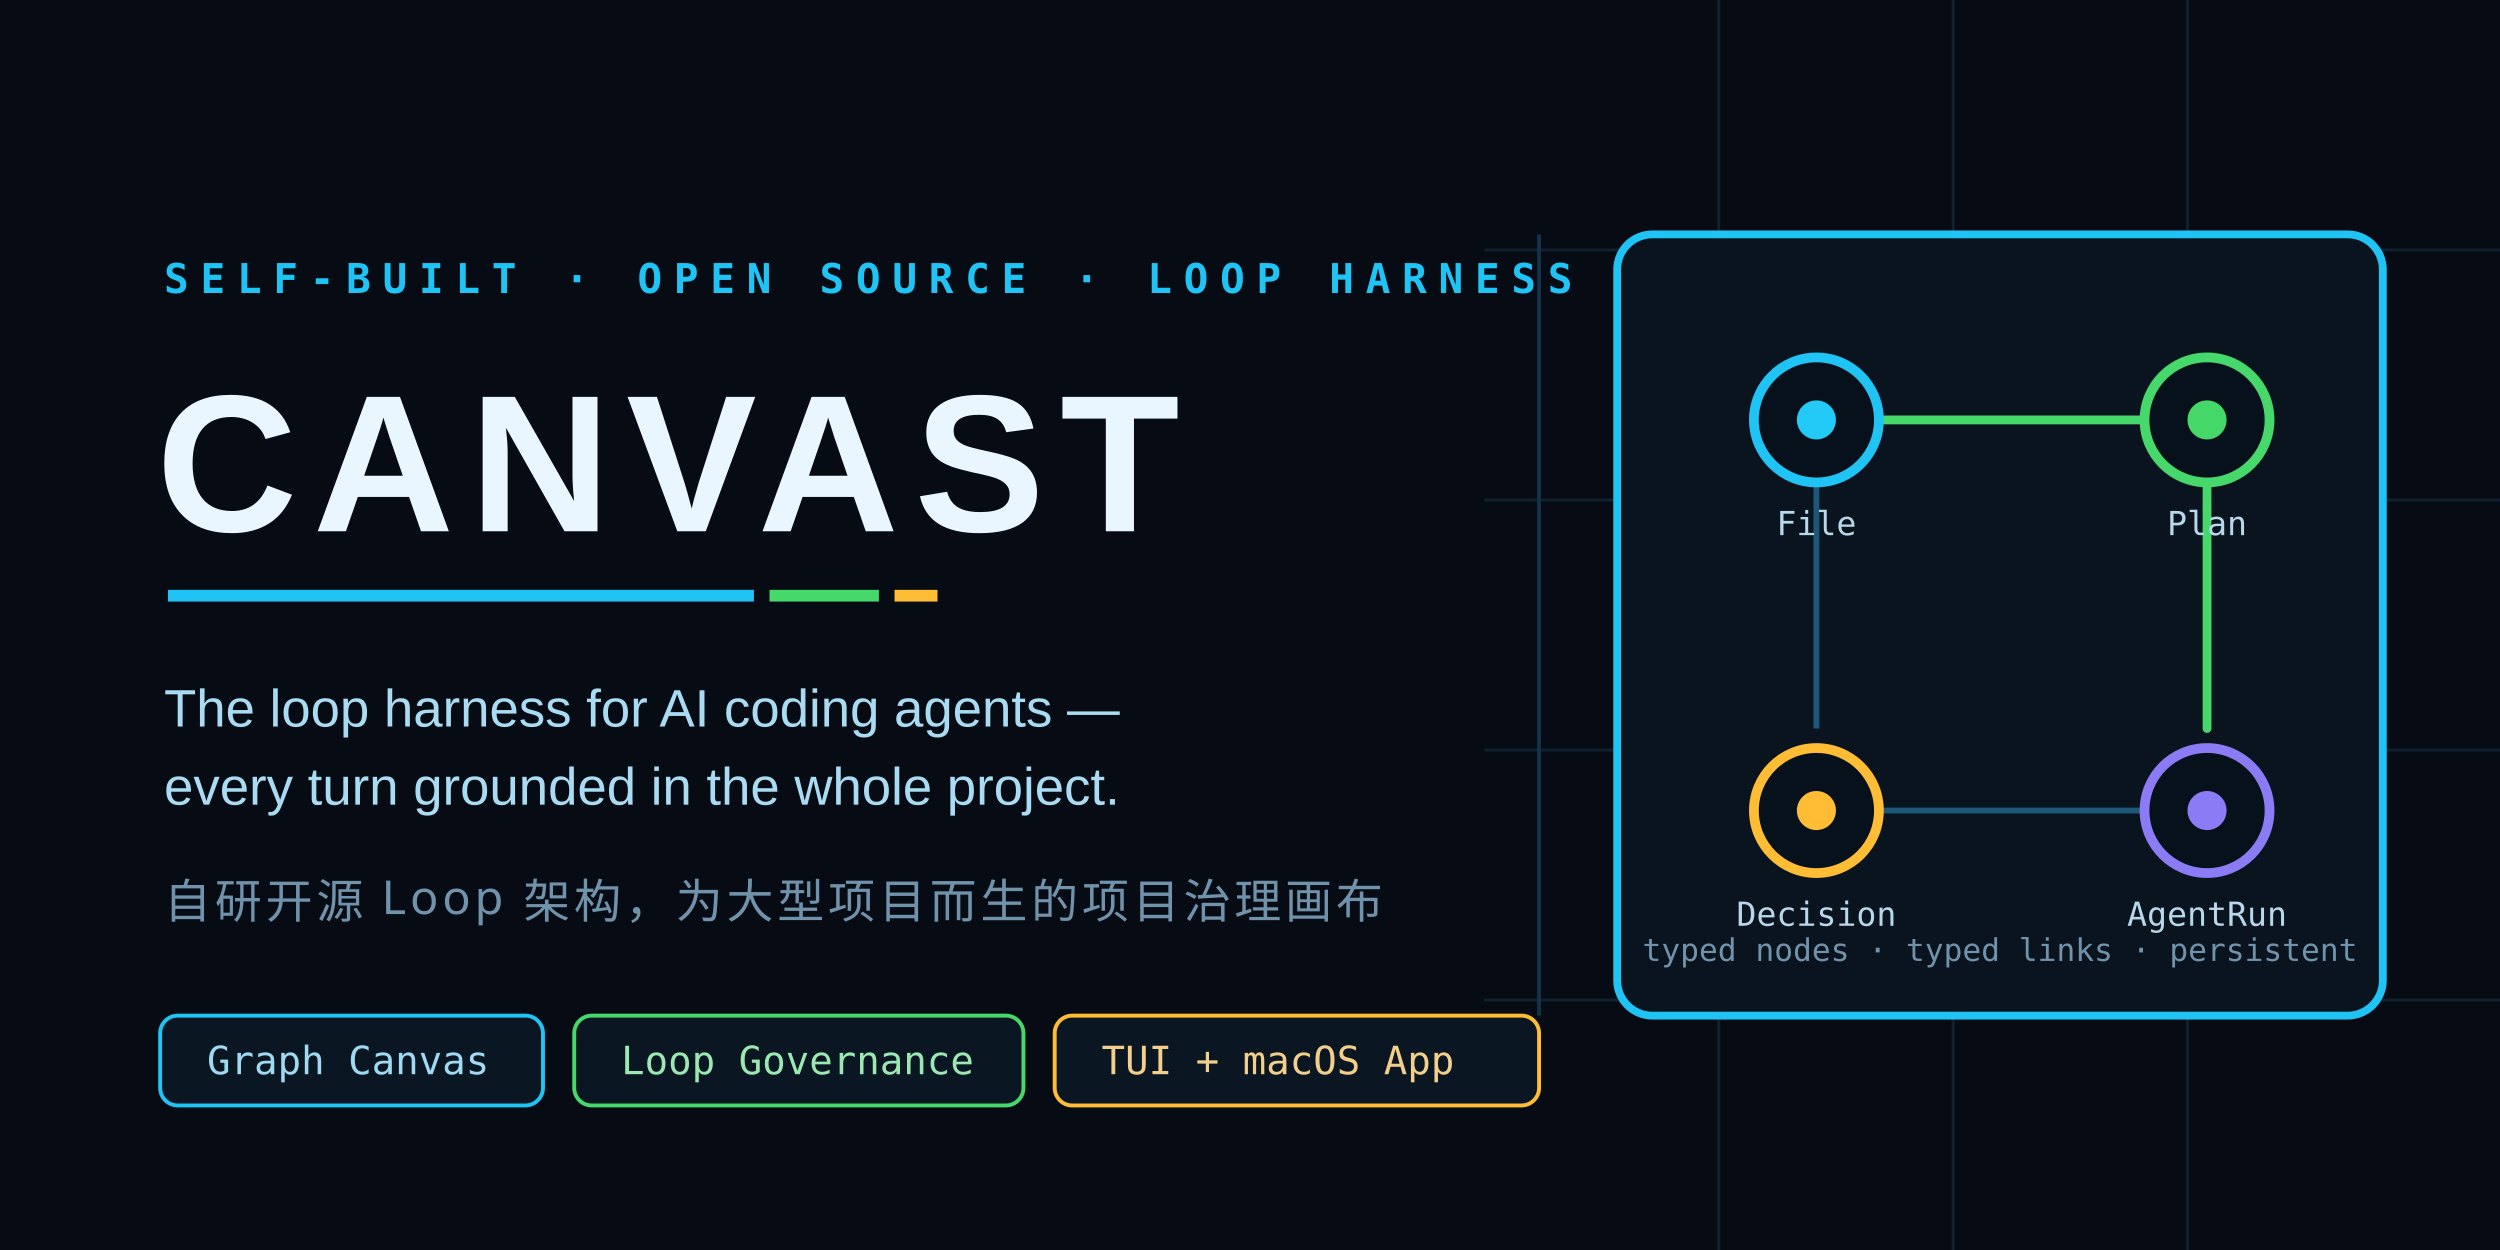
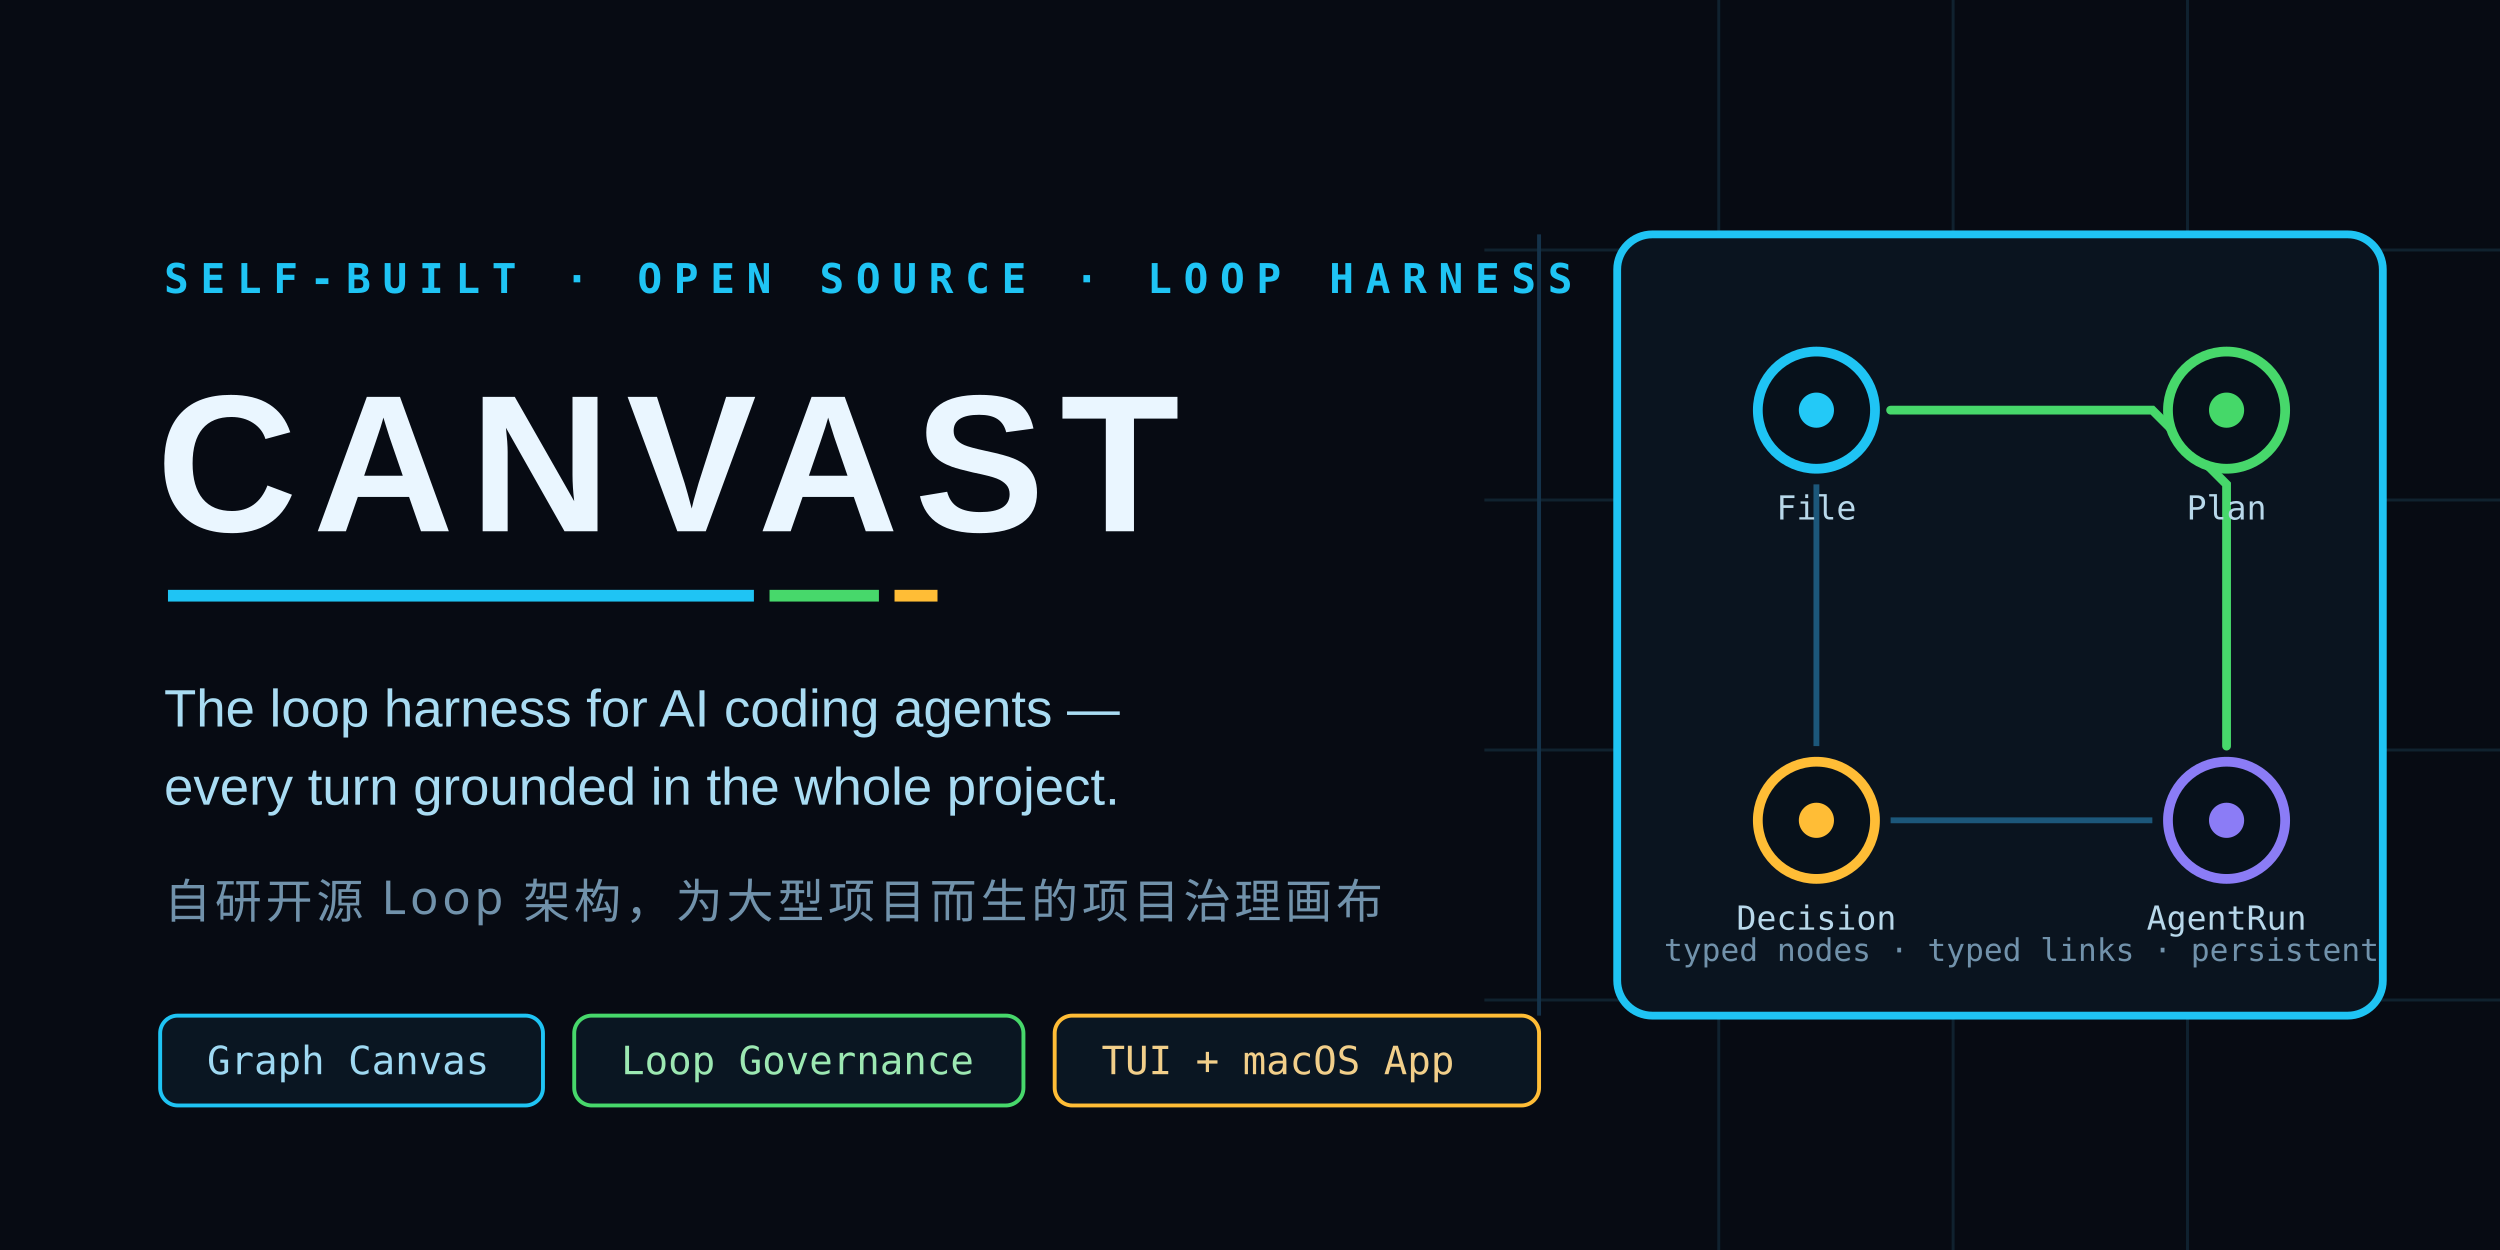
<svg xmlns="http://www.w3.org/2000/svg" viewBox="0 0 1280 640" role="img" aria-labelledby="title desc">
  <defs>
    <style>
      .bg { fill: #070b13; }
      .grid { fill: none; stroke: #10222f; stroke-width: 1.5; }
      .eyebrow { fill: #1fc4f4; font-family: "SF Mono", "Menlo", monospace; font-size: 21px; font-weight: 600; letter-spacing: 6px; }
      .name { fill: #eaf6ff; font-family: "SF Pro Display", "Helvetica Neue", Arial, sans-serif; font-size: 100px; font-weight: 800; letter-spacing: 8px; }
      .tag-en { fill: #a9dcf3; font-family: "SF Pro Text", "Helvetica Neue", Arial, sans-serif; font-size: 27px; font-weight: 500; }
      .tag-zh { fill: #7192ab; font-family: "PingFang SC", "Hiragino Sans GB", "Microsoft YaHei", sans-serif; font-size: 24px; font-weight: 400; letter-spacing: 2px; }
      .chip { fill: #0a1622; stroke-width: 2; }
      .chip-text { font-family: "SF Mono", "Menlo", monospace; font-size: 20px; }
      .panel { fill: #0a141f; stroke: #1fc4f4; stroke-width: 4; }
      .edge { fill: none; stroke: #1c577a; stroke-width: 3; }
      .edge-active { fill: none; stroke: #47d86b; stroke-width: 4.5; stroke-linecap: round; }
      .node-label { fill: #b8d8ea; font-family: "SF Mono", "Menlo", monospace; font-size: 17px; text-anchor: middle; }
      .legend { fill: #7192ab; font-family: "SF Mono", "Menlo", monospace; font-size: 16px; }
      .n-file { fill: #07111b; stroke: #1fc4f4; stroke-width: 5; }
      .n-plan { fill: #07111b; stroke: #47d86b; stroke-width: 5; }
      .n-decision { fill: #07111b; stroke: #ffbd36; stroke-width: 5; }
      .n-agent { fill: #07111b; stroke: #8b7cf6; stroke-width: 5; }
      .dot-file { fill: #23c9f7; }
      .dot-plan { fill: #45d869; }
      .dot-decision { fill: #ffbd36; }
      .dot-agent { fill: #8b7cf6; }
      .divider { stroke: #14324a; stroke-width: 2; }
    </style>
  </defs>
  <rect class="bg" width="1280" height="640" />
  <path class="grid" d="M760 128H1280M760 256H1280M760 384H1280M760 512H1280" />
  <path class="grid" d="M880 0V640M1000 0V640M1120 0V640" />
  <text class="eyebrow" x="84" y="150">SELF-BUILT · OPEN SOURCE · LOOP HARNESS</text>
  <text class="name" x="80" y="272">CANVAST</text>
  <rect x="86" y="302" width="300" height="6" fill="#1fc4f4" />
  <rect x="394" y="302" width="56" height="6" fill="#47d86b" />
  <rect x="458" y="302" width="22" height="6" fill="#ffbd36" />
  <text class="tag-en" x="84" y="372">The loop harness for AI coding agents —</text>
  <text class="tag-en" x="84" y="412">every turn grounded in the whole project.</text>
  <text class="tag-zh" x="84" y="470">自研开源 Loop 架构，为大型项目而生的项目治理画布</text>
  <g>
    <rect class="chip" x="82" y="520" width="196" height="46" rx="9" stroke="#1fc4f4" />
    <text class="chip-text" x="106" y="550" fill="#9fd9f2">Graph Canvas</text>
  </g>
  <g>
    <rect class="chip" x="294" y="520" width="230" height="46" rx="9" stroke="#47d86b" />
    <text class="chip-text" x="318" y="550" fill="#9ce8b2">Loop Governance</text>
  </g>
  <g>
    <rect class="chip" x="540" y="520" width="248" height="46" rx="9" stroke="#ffbd36" />
    <text class="chip-text" x="564" y="550" fill="#f2cf8a">TUI + macOS App</text>
  </g>
  <path class="divider" d="M788 120V520" />
  <rect class="panel" x="828" y="120" width="392" height="400" rx="18" />
-   <path class="edge" d="M962 215H1098" />
-   <path class="edge" d="M1130 247V373" />
-   <path class="edge" d="M1098 415H962" />
-   <path class="edge" d="M930 373V247" />
-   <path class="edge-active" d="M962 215H1098L1130 247V373" />
-   <circle class="n-file" cx="930" cy="215" r="32" />
-   <circle class="dot-file" cx="930" cy="215" r="10" />
-   <text class="node-label" x="930" y="274">File</text>
-   <circle class="n-plan" cx="1130" cy="215" r="32" />
-   <circle class="dot-plan" cx="1130" cy="215" r="10" />
-   <text class="node-label" x="1130" y="274">Plan</text>
-   <circle class="n-decision" cx="930" cy="415" r="32" />
-   <circle class="dot-decision" cx="930" cy="415" r="10" />
-   <text class="node-label" x="930" y="474">Decision</text>
-   <circle class="n-agent" cx="1130" cy="415" r="32" />
-   <circle class="dot-agent" cx="1130" cy="415" r="10" />
-   <text class="node-label" x="1130" y="474">AgentRun</text>
-   <text class="legend" x="1024" y="492" text-anchor="middle">typed nodes · typed links · persistent</text>
+   <path class="edge" d="M968 210H1102" />
+   <path class="edge" d="M1140 248V382" />
+   <path class="edge" d="M1102 420H968" />
+   <path class="edge" d="M930 382V248" />
+   <path class="edge-active" d="M968 210H1102L1140 248V382" />
+   <circle class="n-file" cx="930" cy="210" r="30" />
+   <circle class="dot-file" cx="930" cy="210" r="9" />
+   <text class="node-label" x="930" y="266">File</text>
+   <circle class="n-plan" cx="1140" cy="210" r="30" />
+   <circle class="dot-plan" cx="1140" cy="210" r="9" />
+   <text class="node-label" x="1140" y="266">Plan</text>
+   <circle class="n-decision" cx="930" cy="420" r="30" />
+   <circle class="dot-decision" cx="930" cy="420" r="9" />
+   <text class="node-label" x="930" y="476">Decision</text>
+   <circle class="n-agent" cx="1140" cy="420" r="30" />
+   <circle class="dot-agent" cx="1140" cy="420" r="9" />
+   <text class="node-label" x="1140" y="476">AgentRun</text>
+   <text class="legend" x="1035" y="492" text-anchor="middle">typed nodes · typed links · persistent</text>
</svg>
